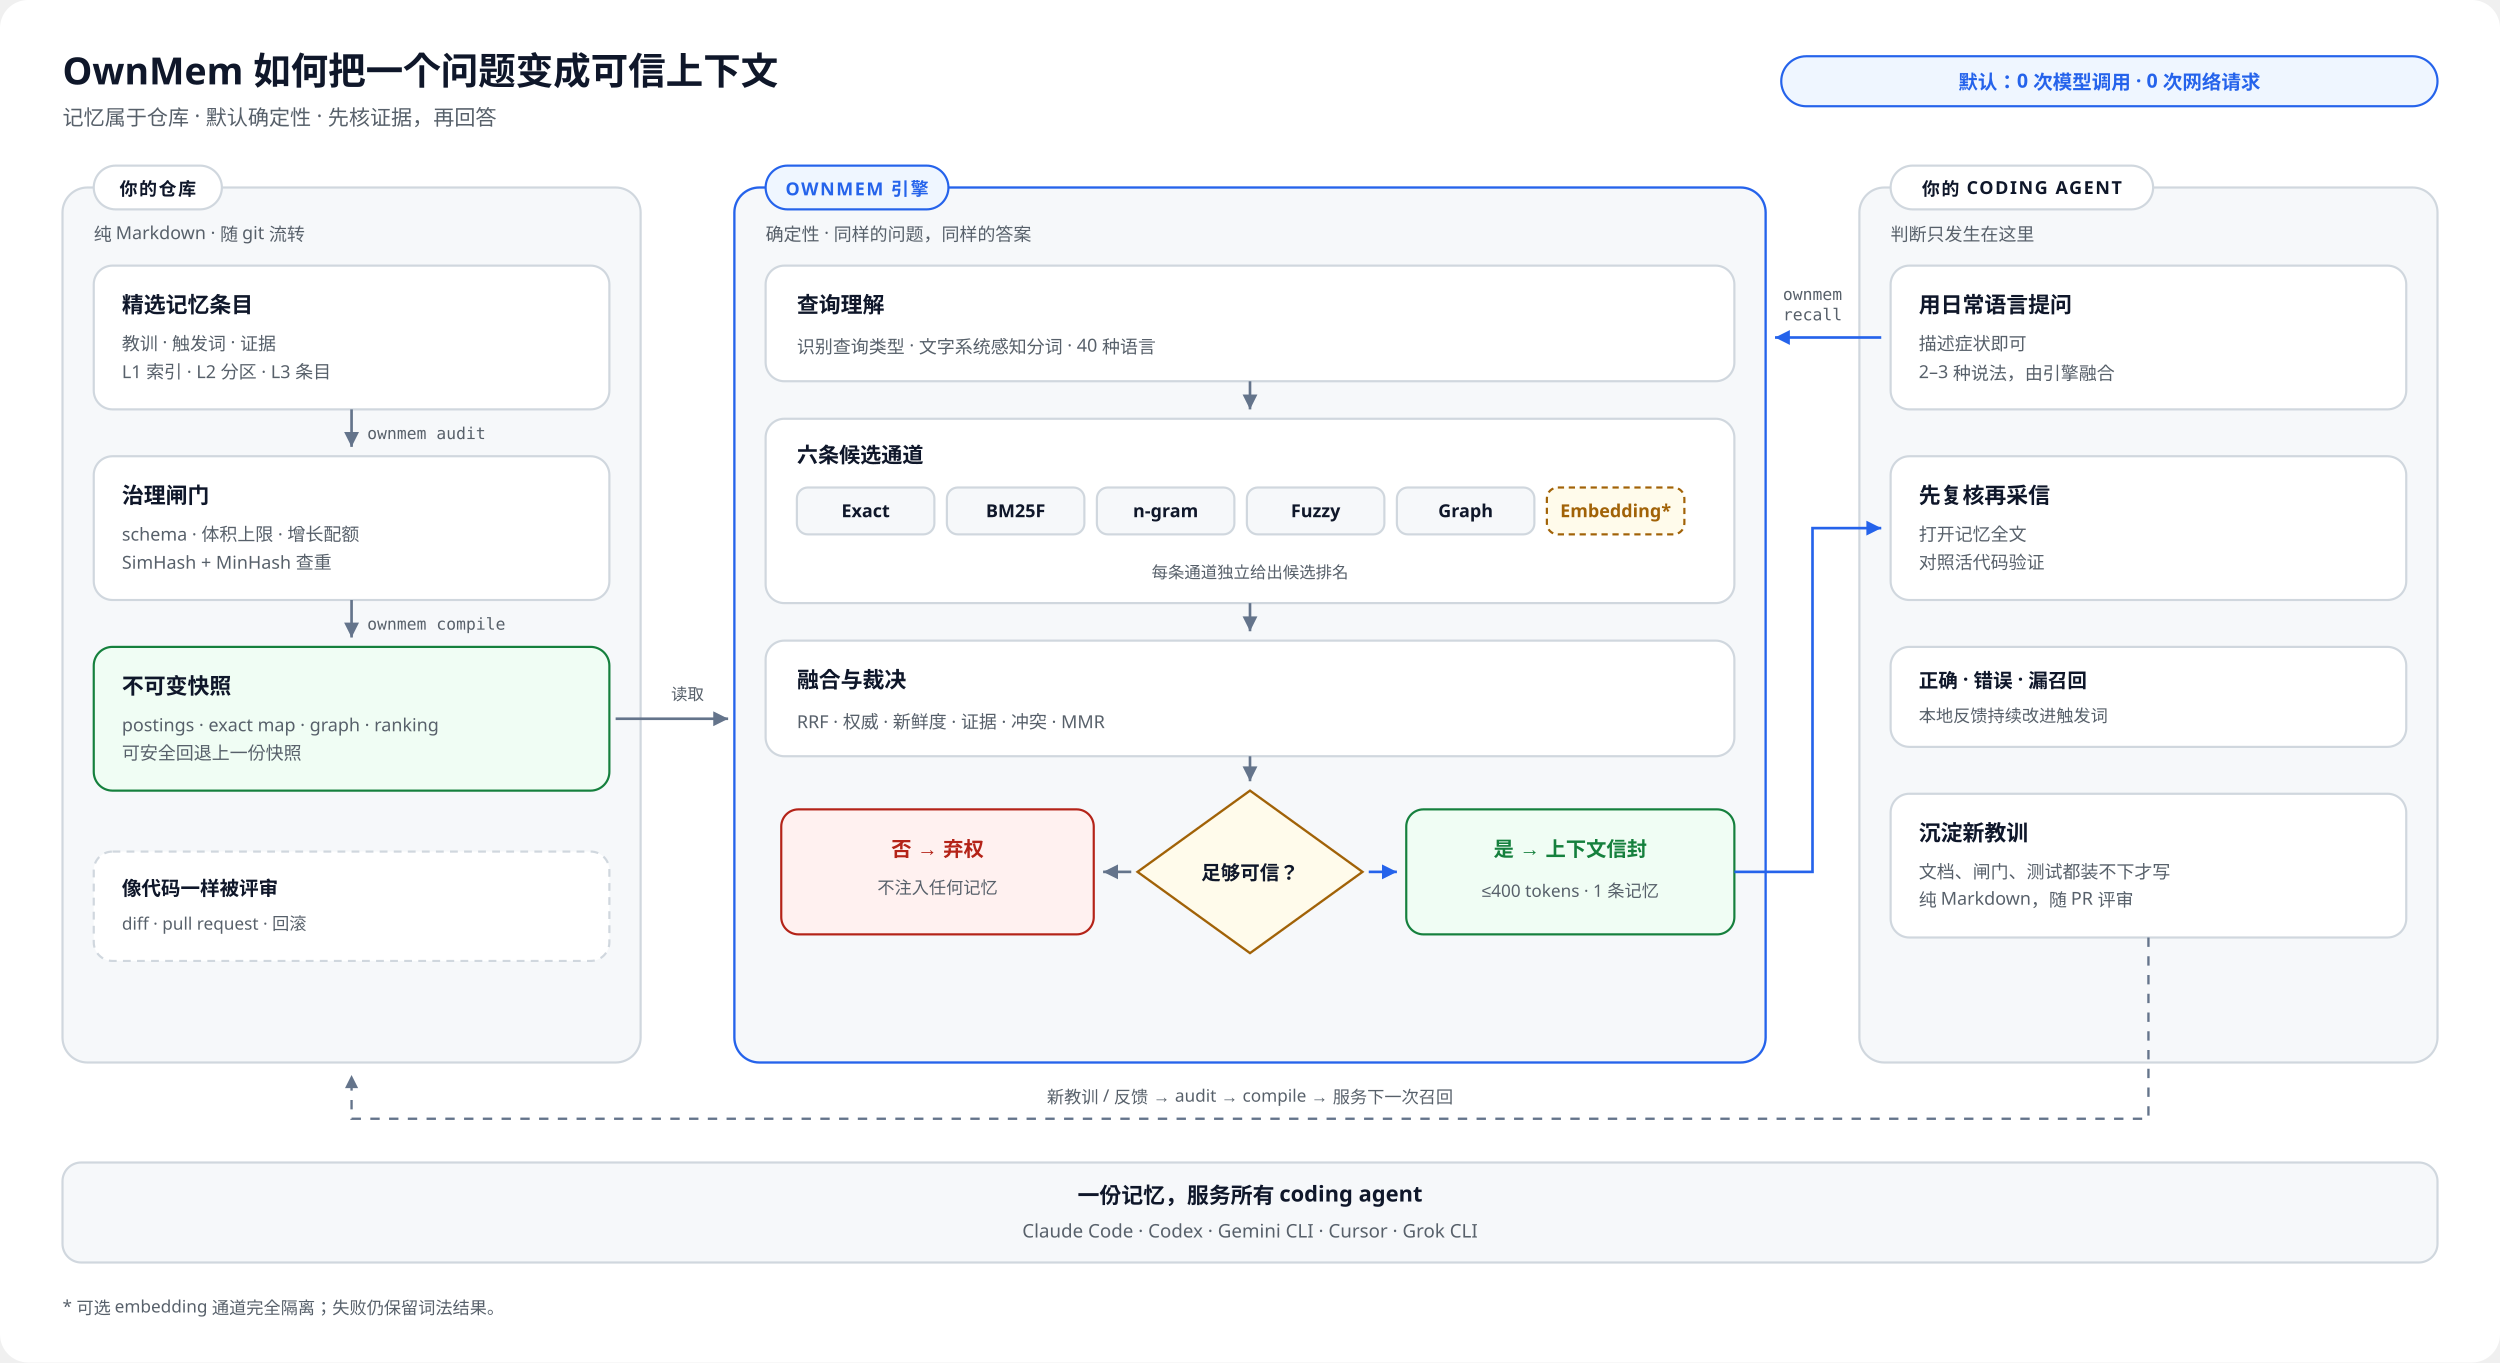
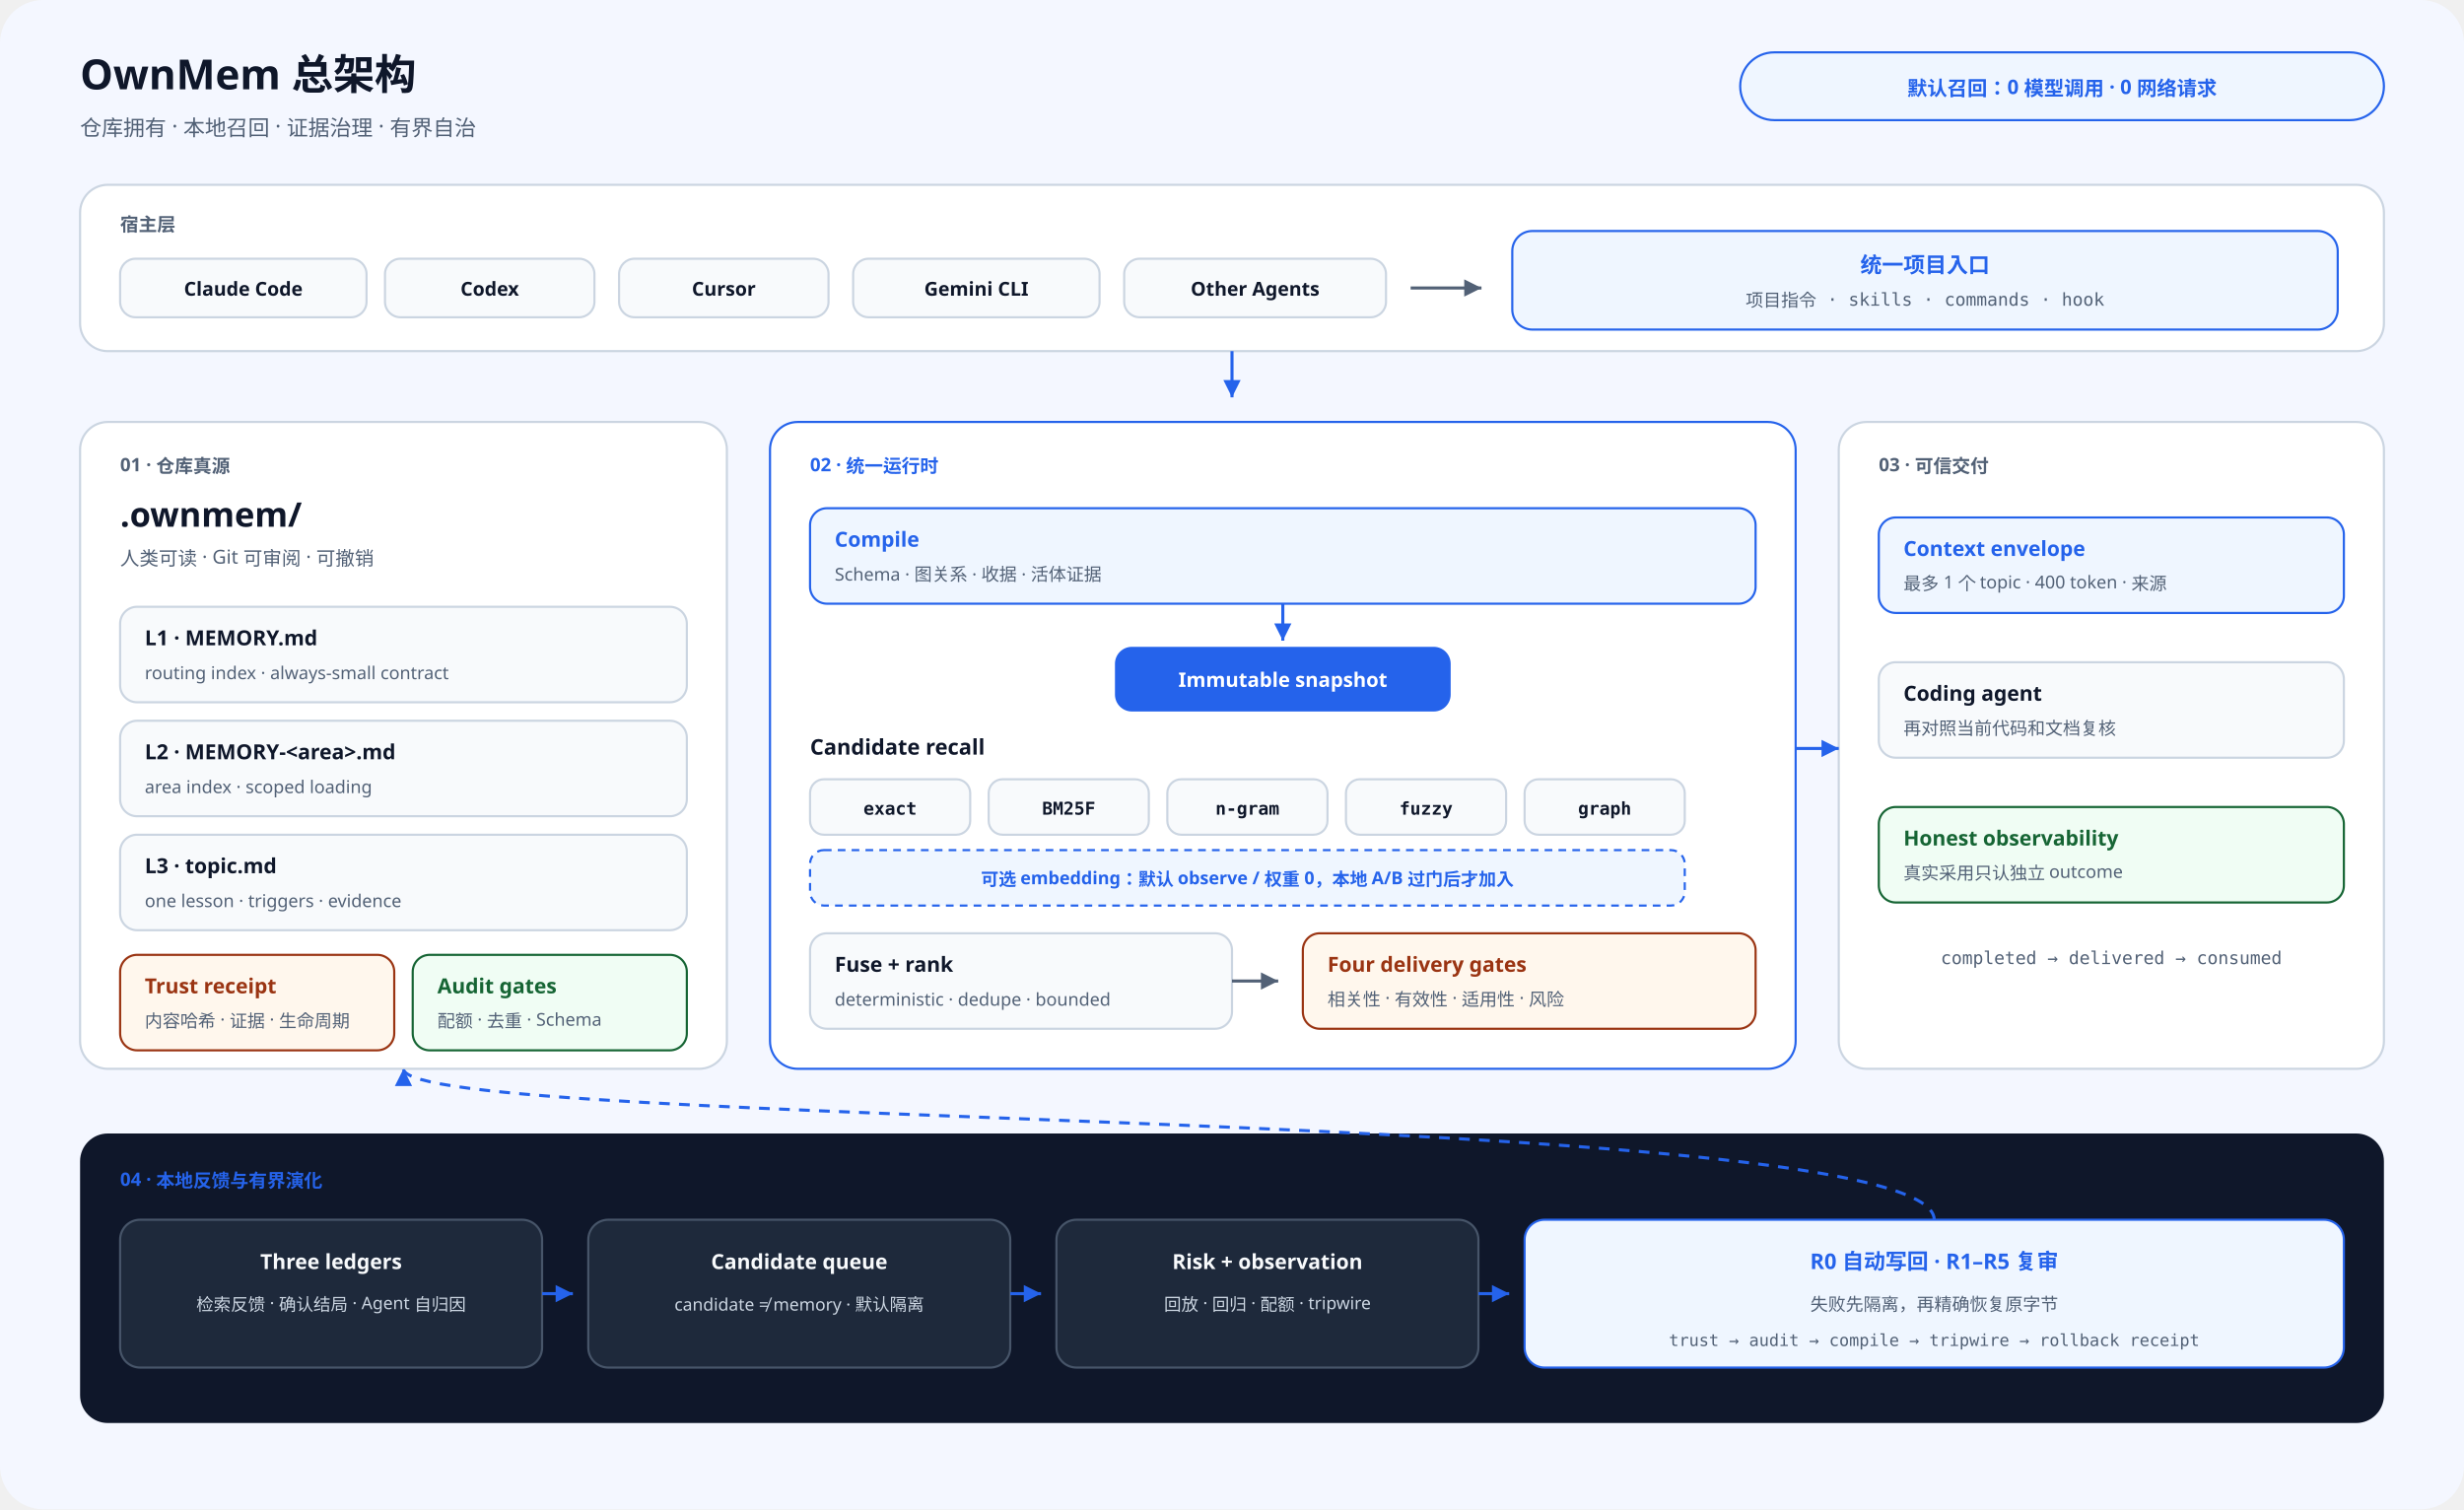
- <svg xmlns="http://www.w3.org/2000/svg" viewBox="0 0 1600 872" role="img" aria-labelledby="title description" font-family="-apple-system, BlinkMacSystemFont, 'Segoe UI', 'Noto Sans', 'Helvetica Neue', Arial, sans-serif">
+ <svg xmlns="http://www.w3.org/2000/svg" viewBox="0 0 1600 980" role="img" aria-labelledby="title description" font-family="-apple-system, BlinkMacSystemFont, 'Segoe UI', 'Noto Sans', Arial, sans-serif">
  <defs>
    <marker id="arrow" viewBox="0 0 10 10" refX="8" refY="5" markerWidth="7" markerHeight="7" orient="auto-start-reverse">
-       <path d="M 0 1 L 8 5 L 0 9 z" fill="#64748b" />
+       <path d="M 0 1 L 8 5 L 0 9 z" fill="#526176" />
    </marker>
-     <marker id="accent" viewBox="0 0 10 10" refX="8" refY="5" markerWidth="7" markerHeight="7" orient="auto-start-reverse">
+     <marker id="arrowBlue" viewBox="0 0 10 10" refX="8" refY="5" markerWidth="7" markerHeight="7" orient="auto-start-reverse">
      <path d="M 0 1 L 8 5 L 0 9 z" fill="#2563eb" />
    </marker>
  </defs>
-   <rect x="0" y="0" width="1600" height="872" rx="18" fill="#ffffff" />
-   <text x="40" y="54" text-anchor="start" font-size="24" font-weight="700" fill="#0f172a">OwnMem 如何把一个问题变成可信上下文</text>
-   <text x="40" y="80" text-anchor="start" font-size="13.5" font-weight="400" fill="#57606a">记忆属于仓库 · 默认确定性 · 先核证据，再回答</text>
-   <rect x="1140" y="36" width="420" height="32" rx="16" fill="#eff6ff" stroke="#2563eb" stroke-width="1.4" />
-   <text x="1350" y="57" text-anchor="middle" font-size="12.5" font-weight="600" fill="#2563eb">默认：0 次模型调用 · 0 次网络请求</text>
-   <rect x="40" y="120" width="370" height="560" rx="16" fill="#f6f8fa" stroke="#d0d7de" stroke-width="1.4" />
-   <rect x="470" y="120" width="660" height="560" rx="16" fill="#f6f8fa" stroke="#2563eb" stroke-width="1.5" />
-   <rect x="1190" y="120" width="370" height="560" rx="16" fill="#f6f8fa" stroke="#d0d7de" stroke-width="1.4" />
-   <rect x="60" y="106" width="82" height="28" rx="14" fill="#ffffff" stroke="#d0d7de" stroke-width="1.4" />
-   <text x="101" y="125" text-anchor="middle" font-size="11.5" font-weight="700" letter-spacing="1" fill="#0f172a">你的仓库</text>
-   <rect x="490" y="106" width="117" height="28" rx="14" fill="#eff6ff" stroke="#2563eb" stroke-width="1.4" />
-   <text x="548.5" y="125" text-anchor="middle" font-size="11.5" font-weight="700" letter-spacing="1" fill="#2563eb">OWNMEM 引擎</text>
-   <rect x="1210" y="106" width="168" height="28" rx="14" fill="#ffffff" stroke="#d0d7de" stroke-width="1.4" />
-   <text x="1294" y="125" text-anchor="middle" font-size="11.5" font-weight="700" letter-spacing="1" fill="#0f172a">你的 CODING AGENT</text>
-   <text x="60" y="154" text-anchor="start" font-size="11.5" font-weight="400" fill="#57606a">纯 Markdown · 随 git 流转</text>
-   <text x="490" y="154" text-anchor="start" font-size="11.5" font-weight="400" fill="#57606a">确定性 · 同样的问题，同样的答案</text>
-   <text x="1210" y="154" text-anchor="start" font-size="11.5" font-weight="400" fill="#57606a">判断只发生在这里</text>
-   <rect x="60" y="170" width="330" height="92" rx="12" fill="#ffffff" stroke="#d0d7de" stroke-width="1.4" />
-   <text x="78" y="200" text-anchor="start" font-size="14" font-weight="650" fill="#0f172a">精选记忆条目</text>
-   <text x="78" y="224" text-anchor="start" font-size="11.5" font-weight="400" fill="#57606a">教训 · 触发词 · 证据</text>
-   <text x="78" y="242" text-anchor="start" font-size="11.5" font-weight="400" fill="#57606a">L1 索引 · L2 分区 · L3 条目</text>
-   <path d="M 225 262 L 225 286" fill="none" stroke="#64748b" stroke-width="1.7" marker-end="url(#arrow)" />
-   <text x="235" y="281" text-anchor="start" font-size="10.5" font-weight="400" font-family="ui-monospace, SFMono-Regular, 'SF Mono', Menlo, Consolas, monospace" fill="#57606a">ownmem audit</text>
-   <rect x="60" y="292" width="330" height="92" rx="12" fill="#ffffff" stroke="#d0d7de" stroke-width="1.4" />
-   <text x="78" y="322" text-anchor="start" font-size="14" font-weight="650" fill="#0f172a">治理闸门</text>
-   <text x="78" y="346" text-anchor="start" font-size="11.5" font-weight="400" fill="#57606a">schema · 体积上限 · 增长配额</text>
-   <text x="78" y="364" text-anchor="start" font-size="11.5" font-weight="400" fill="#57606a">SimHash + MinHash 查重</text>
-   <path d="M 225 384 L 225 408" fill="none" stroke="#64748b" stroke-width="1.7" marker-end="url(#arrow)" />
-   <text x="235" y="403" text-anchor="start" font-size="10.5" font-weight="400" font-family="ui-monospace, SFMono-Regular, 'SF Mono', Menlo, Consolas, monospace" fill="#57606a">ownmem compile</text>
-   <rect x="60" y="414" width="330" height="92" rx="12" fill="#f0fdf4" stroke="#15803d" stroke-width="1.4" />
-   <text x="78" y="444" text-anchor="start" font-size="14" font-weight="650" fill="#0f172a">不可变快照</text>
-   <text x="78" y="468" text-anchor="start" font-size="11.5" font-weight="400" fill="#57606a">postings · exact map · graph · ranking</text>
-   <text x="78" y="486" text-anchor="start" font-size="11.5" font-weight="400" fill="#57606a">可安全回退上一份快照</text>
-   <rect x="60" y="545" width="330" height="70" rx="12" fill="#ffffff" stroke="#d0d7de" stroke-width="1.4" stroke-dasharray="5 4" />
-   <text x="78" y="573" text-anchor="start" font-size="12.5" font-weight="600" fill="#0f172a">像代码一样被评审</text>
-   <text x="78" y="595" text-anchor="start" font-size="11" font-weight="400" fill="#57606a">diff · pull request · 回滚</text>
-   <text x="440" y="448" text-anchor="middle" font-size="10.5" font-weight="400" font-family="ui-monospace, SFMono-Regular, 'SF Mono', Menlo, Consolas, monospace" fill="#57606a">读取</text>
-   <path d="M 394 460 L 466 460" fill="none" stroke="#64748b" stroke-width="1.7" marker-end="url(#arrow)" />
-   <rect x="490" y="170" width="620" height="74" rx="12" fill="#ffffff" stroke="#d0d7de" stroke-width="1.4" />
-   <text x="510" y="200" text-anchor="start" font-size="14" font-weight="650" fill="#0f172a">查询理解</text>
-   <text x="510" y="226" text-anchor="start" font-size="11.5" font-weight="400" fill="#57606a">识别查询类型 · 文字系统感知分词 · 40 种语言</text>
-   <path d="M 800 244 L 800 262" fill="none" stroke="#64748b" stroke-width="1.7" marker-end="url(#arrow)" />
-   <rect x="490" y="268" width="620" height="118" rx="12" fill="#ffffff" stroke="#d0d7de" stroke-width="1.4" />
-   <text x="510" y="296" text-anchor="start" font-size="13.5" font-weight="650" fill="#0f172a">六条候选通道</text>
-   <rect x="510" y="312" width="88" height="30" rx="7" fill="#f6f8fa" stroke="#d0d7de" stroke-width="1.4" />
-   <text x="554" y="331" text-anchor="middle" font-size="11.5" font-weight="600" fill="#0f172a">Exact</text>
-   <rect x="606" y="312" width="88" height="30" rx="7" fill="#f6f8fa" stroke="#d0d7de" stroke-width="1.4" />
-   <text x="650" y="331" text-anchor="middle" font-size="11.5" font-weight="600" fill="#0f172a">BM25F</text>
-   <rect x="702" y="312" width="88" height="30" rx="7" fill="#f6f8fa" stroke="#d0d7de" stroke-width="1.4" />
-   <text x="746" y="331" text-anchor="middle" font-size="11.5" font-weight="600" fill="#0f172a">n-gram</text>
-   <rect x="798" y="312" width="88" height="30" rx="7" fill="#f6f8fa" stroke="#d0d7de" stroke-width="1.4" />
-   <text x="842" y="331" text-anchor="middle" font-size="11.5" font-weight="600" fill="#0f172a">Fuzzy</text>
-   <rect x="894" y="312" width="88" height="30" rx="7" fill="#f6f8fa" stroke="#d0d7de" stroke-width="1.4" />
-   <text x="938" y="331" text-anchor="middle" font-size="11.5" font-weight="600" fill="#0f172a">Graph</text>
-   <rect x="990" y="312" width="88" height="30" rx="7" fill="#fffbeb" stroke="#a16207" stroke-width="1.4" stroke-dasharray="4 3" />
-   <text x="1034" y="331" text-anchor="middle" font-size="11.5" font-weight="600" fill="#a16207">Embedding*</text>
-   <text x="800" y="370" text-anchor="middle" font-size="10.5" font-weight="400" fill="#57606a">每条通道独立给出候选排名</text>
-   <path d="M 800 386 L 800 404" fill="none" stroke="#64748b" stroke-width="1.7" marker-end="url(#arrow)" />
-   <rect x="490" y="410" width="620" height="74" rx="12" fill="#ffffff" stroke="#d0d7de" stroke-width="1.4" />
-   <text x="510" y="440" text-anchor="start" font-size="14" font-weight="650" fill="#0f172a">融合与裁决</text>
-   <text x="510" y="466" text-anchor="start" font-size="11.5" font-weight="400" fill="#57606a">RRF · 权威 · 新鲜度 · 证据 · 冲突 · MMR</text>
-   <path d="M 800 484 L 800 500" fill="none" stroke="#64748b" stroke-width="1.7" marker-end="url(#arrow)" />
-   <polygon points="800,506 872,558 800,610 728,558" fill="#fffbeb" stroke="#a16207" stroke-width="1.5" />
-   <text x="800" y="563" text-anchor="middle" font-size="12.5" font-weight="650" fill="#0f172a">足够可信？</text>
-   <rect x="500" y="518" width="200" height="80" rx="11" fill="#fff1f0" stroke="#b42318" stroke-width="1.4" />
-   <text x="600" y="548" text-anchor="middle" font-size="13" font-weight="650" fill="#b42318">否 → 弃权</text>
-   <text x="600" y="572" text-anchor="middle" font-size="11" font-weight="400" fill="#57606a">不注入任何记忆</text>
-   <path d="M 724 558 L 706 558" fill="none" stroke="#64748b" stroke-width="1.7" marker-end="url(#arrow)" />
-   <rect x="900" y="518" width="210" height="80" rx="11" fill="#f0fdf4" stroke="#15803d" stroke-width="1.4" />
-   <text x="1005" y="548" text-anchor="middle" font-size="13" font-weight="650" fill="#15803d">是 → 上下文信封</text>
-   <text x="1005" y="574" text-anchor="middle" font-size="11" font-weight="400" fill="#57606a">≤400 tokens · 1 条记忆</text>
-   <path d="M 876 558 L 894 558" fill="none" stroke="#2563eb" stroke-width="1.7" marker-end="url(#accent)" />
-   <path d="M 1110 558 L 1160 558 L 1160 338 L 1204 338" fill="none" stroke="#2563eb" stroke-width="1.7" marker-end="url(#accent)" />
-   <rect x="1210" y="170" width="330" height="92" rx="12" fill="#ffffff" stroke="#d0d7de" stroke-width="1.4" />
-   <text x="1228" y="200" text-anchor="start" font-size="14" font-weight="650" fill="#0f172a">用日常语言提问</text>
-   <text x="1228" y="224" text-anchor="start" font-size="11.5" font-weight="400" fill="#57606a">描述症状即可</text>
-   <text x="1228" y="242" text-anchor="start" font-size="11.5" font-weight="400" fill="#57606a">2–3 种说法，由引擎融合</text>
-   <rect x="1210" y="292" width="330" height="92" rx="12" fill="#ffffff" stroke="#d0d7de" stroke-width="1.4" />
-   <text x="1228" y="322" text-anchor="start" font-size="14" font-weight="650" fill="#0f172a">先复核再采信</text>
-   <text x="1228" y="346" text-anchor="start" font-size="11.5" font-weight="400" fill="#57606a">打开记忆全文</text>
-   <text x="1228" y="364" text-anchor="start" font-size="11.5" font-weight="400" fill="#57606a">对照活代码验证</text>
-   <rect x="1210" y="414" width="330" height="64" rx="12" fill="#ffffff" stroke="#d0d7de" stroke-width="1.4" />
-   <text x="1228" y="440" text-anchor="start" font-size="12.5" font-weight="650" fill="#0f172a">正确 · 错误 · 漏召回</text>
-   <text x="1228" y="462" text-anchor="start" font-size="11" font-weight="400" fill="#57606a">本地反馈持续改进触发词</text>
-   <rect x="1210" y="508" width="330" height="92" rx="12" fill="#ffffff" stroke="#d0d7de" stroke-width="1.4" />
-   <text x="1228" y="538" text-anchor="start" font-size="14" font-weight="650" fill="#0f172a">沉淀新教训</text>
-   <text x="1228" y="562" text-anchor="start" font-size="11.5" font-weight="400" fill="#57606a">文档、闸门、测试都装不下才写</text>
-   <text x="1228" y="580" text-anchor="start" font-size="11.5" font-weight="400" fill="#57606a">纯 Markdown，随 PR 评审</text>
-   <text x="1160" y="192" text-anchor="middle" font-size="10.5" font-weight="400" font-family="ui-monospace, SFMono-Regular, 'SF Mono', Menlo, Consolas, monospace" fill="#57606a">ownmem</text>
-   <text x="1160" y="205" text-anchor="middle" font-size="10.5" font-weight="400" font-family="ui-monospace, SFMono-Regular, 'SF Mono', Menlo, Consolas, monospace" fill="#57606a">recall</text>
-   <path d="M 1204 216 L 1136 216 " fill="none" stroke="#2563eb" stroke-width="1.7" marker-end="url(#accent)" />
-   <path d="M 1375 600 L 1375 716 L 225 716 L 225 688" fill="none" stroke="#64748b" stroke-width="1.5" stroke-dasharray="6 6" marker-end="url(#arrow)" />
-   <text x="800" y="706" text-anchor="middle" font-size="11" font-weight="400" fill="#57606a">新教训 / 反馈 → audit → compile → 服务下一次召回</text>
-   <rect x="40" y="744" width="1520" height="64" rx="12" fill="#f6f8fa" stroke="#d0d7de" stroke-width="1.4" />
-   <text x="800" y="770" text-anchor="middle" font-size="14" font-weight="650" fill="#0f172a">一份记忆，服务所有 coding agent</text>
-   <text x="800" y="792" text-anchor="middle" font-size="12" font-weight="400" fill="#57606a">Claude Code · Codex · Gemini CLI · Cursor · Grok CLI</text>
-   <text x="40" y="840" text-anchor="start" font-size="11" font-weight="400" fill="#57606a">* 可选 embedding 通道完全隔离；失败仍保留词法结果。</text>
+   <rect x="0" y="0" width="1600" height="980" rx="28" fill="#f4f7ff" />
+   <text x="52" y="58" text-anchor="start" font-size="27" font-weight="750" fill="#0f172a">OwnMem 总架构</text>
+   <text x="52" y="88" text-anchor="start" font-size="14" font-weight="500" fill="#526176">仓库拥有 · 本地召回 · 证据治理 · 有界自治</text>
+   <rect x="1130" y="34" width="418" height="44" rx="22" fill="#eff6ff" stroke="#2563eb" stroke-width="1.4" />
+   <text x="1339" y="62" text-anchor="middle" font-size="13" font-weight="650" fill="#2563eb">默认召回：0 模型调用 · 0 网络请求</text>
+   <rect x="52" y="120" width="1496" height="108" rx="18" fill="#ffffff" stroke="#cbd5e1" stroke-width="1.4" />
+   <text x="78" y="150" text-anchor="start" font-size="12" font-weight="750" fill="#526176">宿主层</text>
+   <rect x="78" y="168" width="160" height="38" rx="10" fill="#f8fafc" stroke="#cbd5e1" stroke-width="1.4" />
+   <text x="158" y="192" text-anchor="middle" font-size="12.5" font-weight="650" fill="#0f172a">Claude Code</text>
+   <rect x="250" y="168" width="136" height="38" rx="10" fill="#f8fafc" stroke="#cbd5e1" stroke-width="1.4" />
+   <text x="318" y="192" text-anchor="middle" font-size="12.5" font-weight="650" fill="#0f172a">Codex</text>
+   <rect x="402" y="168" width="136" height="38" rx="10" fill="#f8fafc" stroke="#cbd5e1" stroke-width="1.4" />
+   <text x="470" y="192" text-anchor="middle" font-size="12.5" font-weight="650" fill="#0f172a">Cursor</text>
+   <rect x="554" y="168" width="160" height="38" rx="10" fill="#f8fafc" stroke="#cbd5e1" stroke-width="1.4" />
+   <text x="634" y="192" text-anchor="middle" font-size="12.5" font-weight="650" fill="#0f172a">Gemini CLI</text>
+   <rect x="730" y="168" width="170" height="38" rx="10" fill="#f8fafc" stroke="#cbd5e1" stroke-width="1.4" />
+   <text x="815" y="192" text-anchor="middle" font-size="12.5" font-weight="650" fill="#0f172a">Other Agents</text>
+   <path d="M 916 187 L 962 187" fill="none" stroke="#526176" stroke-width="2" marker-end="url(#arrow)" />
+   <rect x="982" y="150" width="536" height="64" rx="13" fill="#eff6ff" stroke="#2563eb" stroke-width="1.4" />
+   <text x="1250" y="177" text-anchor="middle" font-size="14" font-weight="700" fill="#2563eb">统一项目入口</text>
+   <text x="1250" y="199" text-anchor="middle" font-size="11.5" font-weight="400" font-family="ui-monospace, SFMono-Regular, Menlo, Consolas, monospace" fill="#526176">项目指令 · skills · commands · hook</text>
+   <path d="M 800 228 L 800 258" fill="none" stroke="#2563eb" stroke-width="2" marker-end="url(#arrowBlue)" />
+   <rect x="52" y="274" width="420" height="420" rx="18" fill="#ffffff" stroke="#cbd5e1" stroke-width="1.4" />
+   <text x="78" y="306" text-anchor="start" font-size="12" font-weight="750" fill="#526176">01 · 仓库真源</text>
+   <text x="78" y="342" text-anchor="start" font-size="22" font-weight="750" fill="#0f172a">.ownmem/</text>
+   <text x="78" y="367" text-anchor="start" font-size="12.5" font-weight="400" fill="#526176">人类可读 · Git 可审阅 · 可撤销</text>
+   <rect x="78" y="394" width="368" height="62" rx="11" fill="#f8fafc" stroke="#cbd5e1" stroke-width="1.4" />
+   <text x="94" y="419" text-anchor="start" font-size="13.5" font-weight="700" fill="#0f172a">L1 · MEMORY.md</text>
+   <text x="94" y="441" text-anchor="start" font-size="11.5" font-weight="400" fill="#526176">routing index · always-small contract</text>
+   <rect x="78" y="468" width="368" height="62" rx="11" fill="#f8fafc" stroke="#cbd5e1" stroke-width="1.4" />
+   <text x="94" y="493" text-anchor="start" font-size="13.5" font-weight="700" fill="#0f172a">L2 · MEMORY-&lt;area&gt;.md</text>
+   <text x="94" y="515" text-anchor="start" font-size="11.5" font-weight="400" fill="#526176">area index · scoped loading</text>
+   <rect x="78" y="542" width="368" height="62" rx="11" fill="#f8fafc" stroke="#cbd5e1" stroke-width="1.4" />
+   <text x="94" y="567" text-anchor="start" font-size="13.5" font-weight="700" fill="#0f172a">L3 · topic.md</text>
+   <text x="94" y="589" text-anchor="start" font-size="11.5" font-weight="400" fill="#526176">one lesson · triggers · evidence</text>
+   <rect x="78" y="620" width="178" height="62" rx="11" fill="#fff7ed" stroke="#9a3412" stroke-width="1.4" />
+   <text x="94" y="645" text-anchor="start" font-size="13.5" font-weight="700" fill="#9a3412">Trust receipt</text>
+   <text x="94" y="667" text-anchor="start" font-size="11.5" font-weight="400" fill="#526176">内容哈希 · 证据 · 生命周期</text>
+   <rect x="268" y="620" width="178" height="62" rx="11" fill="#f0fdf4" stroke="#166534" stroke-width="1.4" />
+   <text x="284" y="645" text-anchor="start" font-size="13.5" font-weight="700" fill="#166534">Audit gates</text>
+   <text x="284" y="667" text-anchor="start" font-size="11.5" font-weight="400" fill="#526176">配额 · 去重 · Schema</text>
+   <rect x="500" y="274" width="666" height="420" rx="18" fill="#ffffff" stroke="#2563eb" stroke-width="1.4" />
+   <text x="526" y="306" text-anchor="start" font-size="12" font-weight="750" fill="#2563eb">02 · 统一运行时</text>
+   <rect x="526" y="330" width="614" height="62" rx="11" fill="#eff6ff" stroke="#2563eb" stroke-width="1.4" />
+   <text x="542" y="355" text-anchor="start" font-size="13.5" font-weight="700" fill="#2563eb">Compile</text>
+   <text x="542" y="377" text-anchor="start" font-size="11.5" font-weight="400" fill="#526176">Schema · 图关系 · 收据 · 活体证据</text>
+   <path d="M 833 392 L 833 416" fill="none" stroke="#2563eb" stroke-width="2" marker-end="url(#arrowBlue)" />
+   <rect x="724" y="420" width="218" height="42" rx="11" fill="#2563eb" />
+   <text x="833" y="446" text-anchor="middle" font-size="13" font-weight="700" fill="#ffffff">Immutable snapshot</text>
+   <text x="526" y="490" text-anchor="start" font-size="14" font-weight="700" fill="#0f172a">Candidate recall</text>
+   <rect x="526" y="506" width="104" height="36" rx="9" fill="#f8fafc" stroke="#cbd5e1" stroke-width="1.4" />
+   <text x="578" y="529" text-anchor="middle" font-size="11.5" font-weight="650" font-family="ui-monospace, SFMono-Regular, Menlo, Consolas, monospace" fill="#0f172a">exact</text>
+   <rect x="642" y="506" width="104" height="36" rx="9" fill="#f8fafc" stroke="#cbd5e1" stroke-width="1.4" />
+   <text x="694" y="529" text-anchor="middle" font-size="11.5" font-weight="650" font-family="ui-monospace, SFMono-Regular, Menlo, Consolas, monospace" fill="#0f172a">BM25F</text>
+   <rect x="758" y="506" width="104" height="36" rx="9" fill="#f8fafc" stroke="#cbd5e1" stroke-width="1.4" />
+   <text x="810" y="529" text-anchor="middle" font-size="11.5" font-weight="650" font-family="ui-monospace, SFMono-Regular, Menlo, Consolas, monospace" fill="#0f172a">n-gram</text>
+   <rect x="874" y="506" width="104" height="36" rx="9" fill="#f8fafc" stroke="#cbd5e1" stroke-width="1.4" />
+   <text x="926" y="529" text-anchor="middle" font-size="11.5" font-weight="650" font-family="ui-monospace, SFMono-Regular, Menlo, Consolas, monospace" fill="#0f172a">fuzzy</text>
+   <rect x="990" y="506" width="104" height="36" rx="9" fill="#f8fafc" stroke="#cbd5e1" stroke-width="1.4" />
+   <text x="1042" y="529" text-anchor="middle" font-size="11.5" font-weight="650" font-family="ui-monospace, SFMono-Regular, Menlo, Consolas, monospace" fill="#0f172a">graph</text>
+   <rect x="526" y="552" width="568" height="36" rx="9" fill="#eff6ff" stroke="#2563eb" stroke-width="1.4" stroke-dasharray="5 4" />
+   <text x="810" y="575" text-anchor="middle" font-size="11.5" font-weight="600" fill="#2563eb">可选 embedding：默认 observe / 权重 0，本地 A/B 过门后才加入</text>
+   <rect x="526" y="606" width="274" height="62" rx="11" fill="#f8fafc" stroke="#cbd5e1" stroke-width="1.4" />
+   <text x="542" y="631" text-anchor="start" font-size="13.5" font-weight="700" fill="#0f172a">Fuse + rank</text>
+   <text x="542" y="653" text-anchor="start" font-size="11.5" font-weight="400" fill="#526176">deterministic · dedupe · bounded</text>
+   <path d="M 800 637 L 830 637" fill="none" stroke="#526176" stroke-width="2" marker-end="url(#arrow)" />
+   <rect x="846" y="606" width="294" height="62" rx="11" fill="#fff7ed" stroke="#9a3412" stroke-width="1.4" />
+   <text x="862" y="631" text-anchor="start" font-size="13.5" font-weight="700" fill="#9a3412">Four delivery gates</text>
+   <text x="862" y="653" text-anchor="start" font-size="11.5" font-weight="400" fill="#526176">相关性 · 有效性 · 适用性 · 风险</text>
+   <rect x="1194" y="274" width="354" height="420" rx="18" fill="#ffffff" stroke="#cbd5e1" stroke-width="1.4" />
+   <text x="1220" y="306" text-anchor="start" font-size="12" font-weight="750" fill="#526176">03 · 可信交付</text>
+   <rect x="1220" y="336" width="302" height="62" rx="11" fill="#eff6ff" stroke="#2563eb" stroke-width="1.4" />
+   <text x="1236" y="361" text-anchor="start" font-size="13.5" font-weight="700" fill="#2563eb">Context envelope</text>
+   <text x="1236" y="383" text-anchor="start" font-size="11.5" font-weight="400" fill="#526176">最多 1 个 topic · 400 token · 来源</text>
+   <path d="M 1166 486 L 1194 486" fill="none" stroke="#2563eb" stroke-width="2" marker-end="url(#arrowBlue)" />
+   <rect x="1220" y="430" width="302" height="62" rx="11" fill="#f8fafc" stroke="#cbd5e1" stroke-width="1.4" />
+   <text x="1236" y="455" text-anchor="start" font-size="13.5" font-weight="700" fill="#0f172a">Coding agent</text>
+   <text x="1236" y="477" text-anchor="start" font-size="11.5" font-weight="400" fill="#526176">再对照当前代码和文档复核</text>
+   <rect x="1220" y="524" width="302" height="62" rx="11" fill="#f0fdf4" stroke="#166534" stroke-width="1.4" />
+   <text x="1236" y="549" text-anchor="start" font-size="13.5" font-weight="700" fill="#166534">Honest observability</text>
+   <text x="1236" y="571" text-anchor="start" font-size="11.5" font-weight="400" fill="#526176">真实采用只认独立 outcome</text>
+   <text x="1371" y="626" text-anchor="middle" font-size="11.5" font-weight="500" font-family="ui-monospace, SFMono-Regular, Menlo, Consolas, monospace" fill="#526176">completed → delivered → consumed</text>
+   <rect x="52" y="736" width="1496" height="188" rx="18" fill="#0f172a" />
+   <text x="78" y="770" text-anchor="start" font-size="12" font-weight="750" fill="#2563eb">04 · 本地反馈与有界演化</text>
+   <rect x="78" y="792" width="274" height="96" rx="13" fill="#1e293b" stroke="#475569" stroke-width="1.4" />
+   <text x="215" y="824" text-anchor="middle" font-size="13.5" font-weight="700" fill="#f8fafc">Three ledgers</text>
+   <text x="215" y="851" text-anchor="middle" font-size="11.2" font-weight="400" fill="#cbd5e1">检索反馈 · 确认结局 · Agent 自归因</text>
+   <rect x="382" y="792" width="274" height="96" rx="13" fill="#1e293b" stroke="#475569" stroke-width="1.4" />
+   <text x="519" y="824" text-anchor="middle" font-size="13.5" font-weight="700" fill="#f8fafc">Candidate queue</text>
+   <text x="519" y="851" text-anchor="middle" font-size="11.2" font-weight="400" fill="#cbd5e1">candidate ≠ memory · 默认隔离</text>
+   <rect x="686" y="792" width="274" height="96" rx="13" fill="#1e293b" stroke="#475569" stroke-width="1.4" />
+   <text x="823" y="824" text-anchor="middle" font-size="13.5" font-weight="700" fill="#f8fafc">Risk + observation</text>
+   <text x="823" y="851" text-anchor="middle" font-size="11.2" font-weight="400" fill="#cbd5e1">回放 · 回归 · 配额 · tripwire</text>
+   <path d="M 352 840 L 372 840" fill="none" stroke="#2563eb" stroke-width="2" marker-end="url(#arrowBlue)" />
+   <path d="M 656 840 L 676 840" fill="none" stroke="#2563eb" stroke-width="2" marker-end="url(#arrowBlue)" />
+   <path d="M 960 840 L 980 840" fill="none" stroke="#2563eb" stroke-width="2" marker-end="url(#arrowBlue)" />
+   <rect x="990" y="792" width="532" height="96" rx="13" fill="#eff6ff" stroke="#2563eb" stroke-width="1.4" />
+   <text x="1256" y="824" text-anchor="middle" font-size="14" font-weight="750" fill="#2563eb">R0 自动写回 · R1–R5 复审</text>
+   <text x="1256" y="851" text-anchor="middle" font-size="11.5" font-weight="500" fill="#526176">失败先隔离，再精确恢复原字节</text>
+   <text x="1256" y="874" text-anchor="middle" font-size="10.8" font-weight="500" font-family="ui-monospace, SFMono-Regular, Menlo, Consolas, monospace" fill="#526176">trust → audit → compile → tripwire → rollback receipt</text>
+   <path d="M 1256 792 C 1256 718, 262 734, 262 694" fill="none" stroke="#2563eb" stroke-width="2" stroke-dasharray="7 6" marker-end="url(#arrowBlue)" />
</svg>
